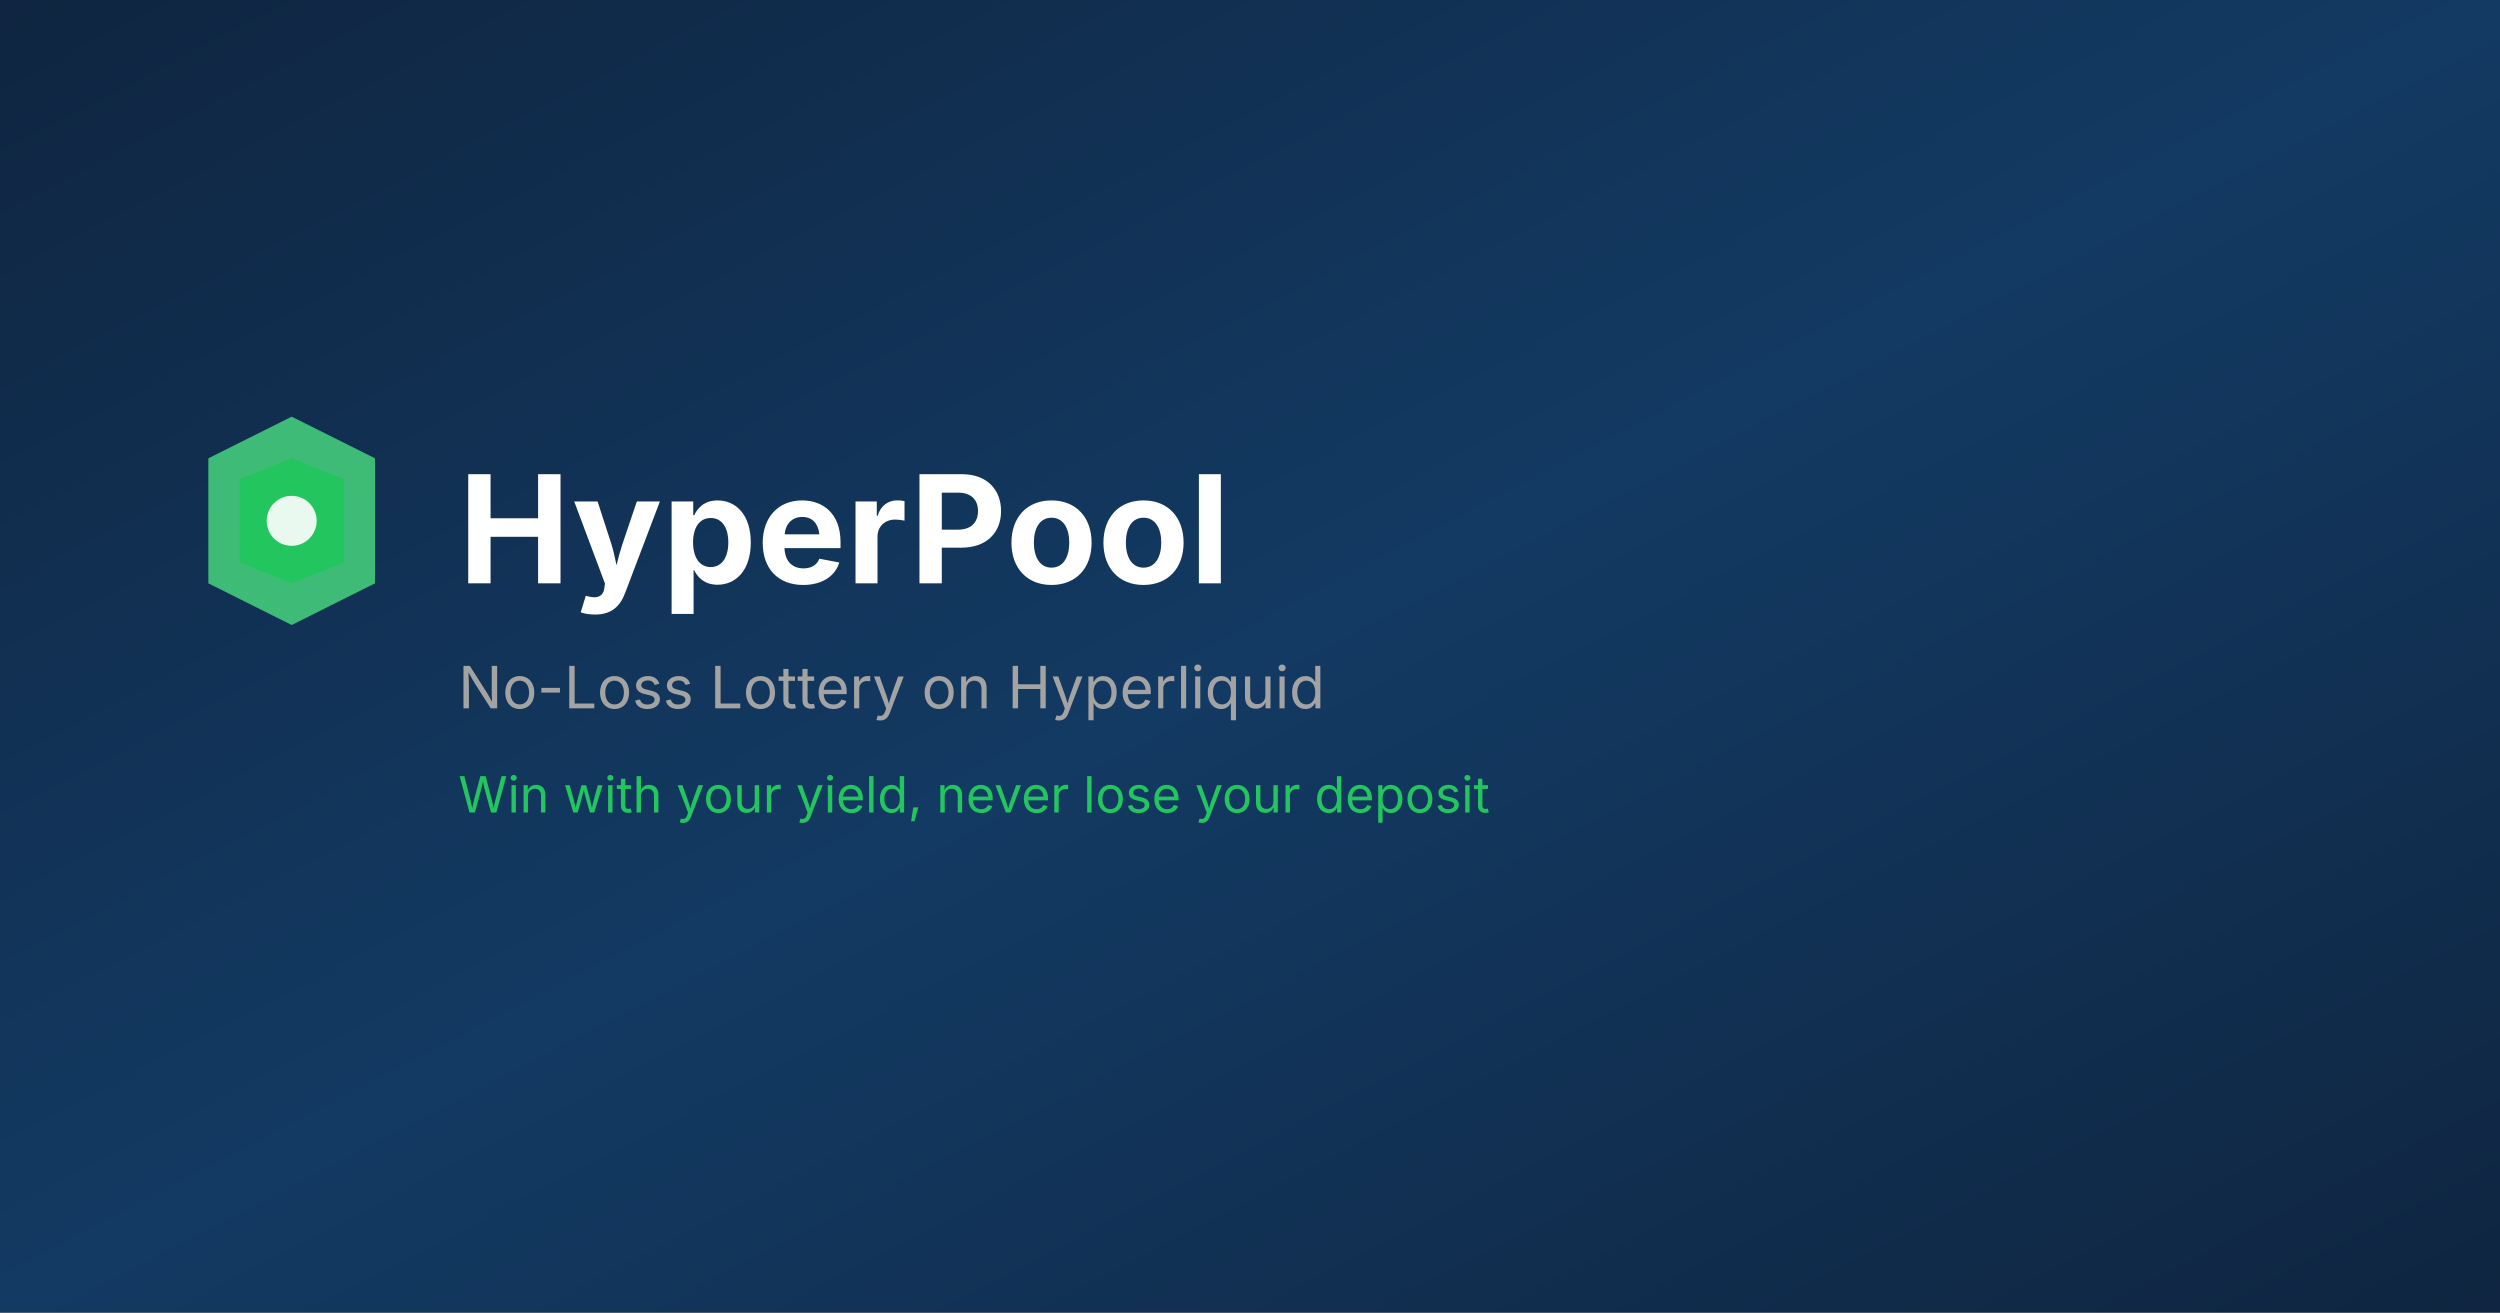
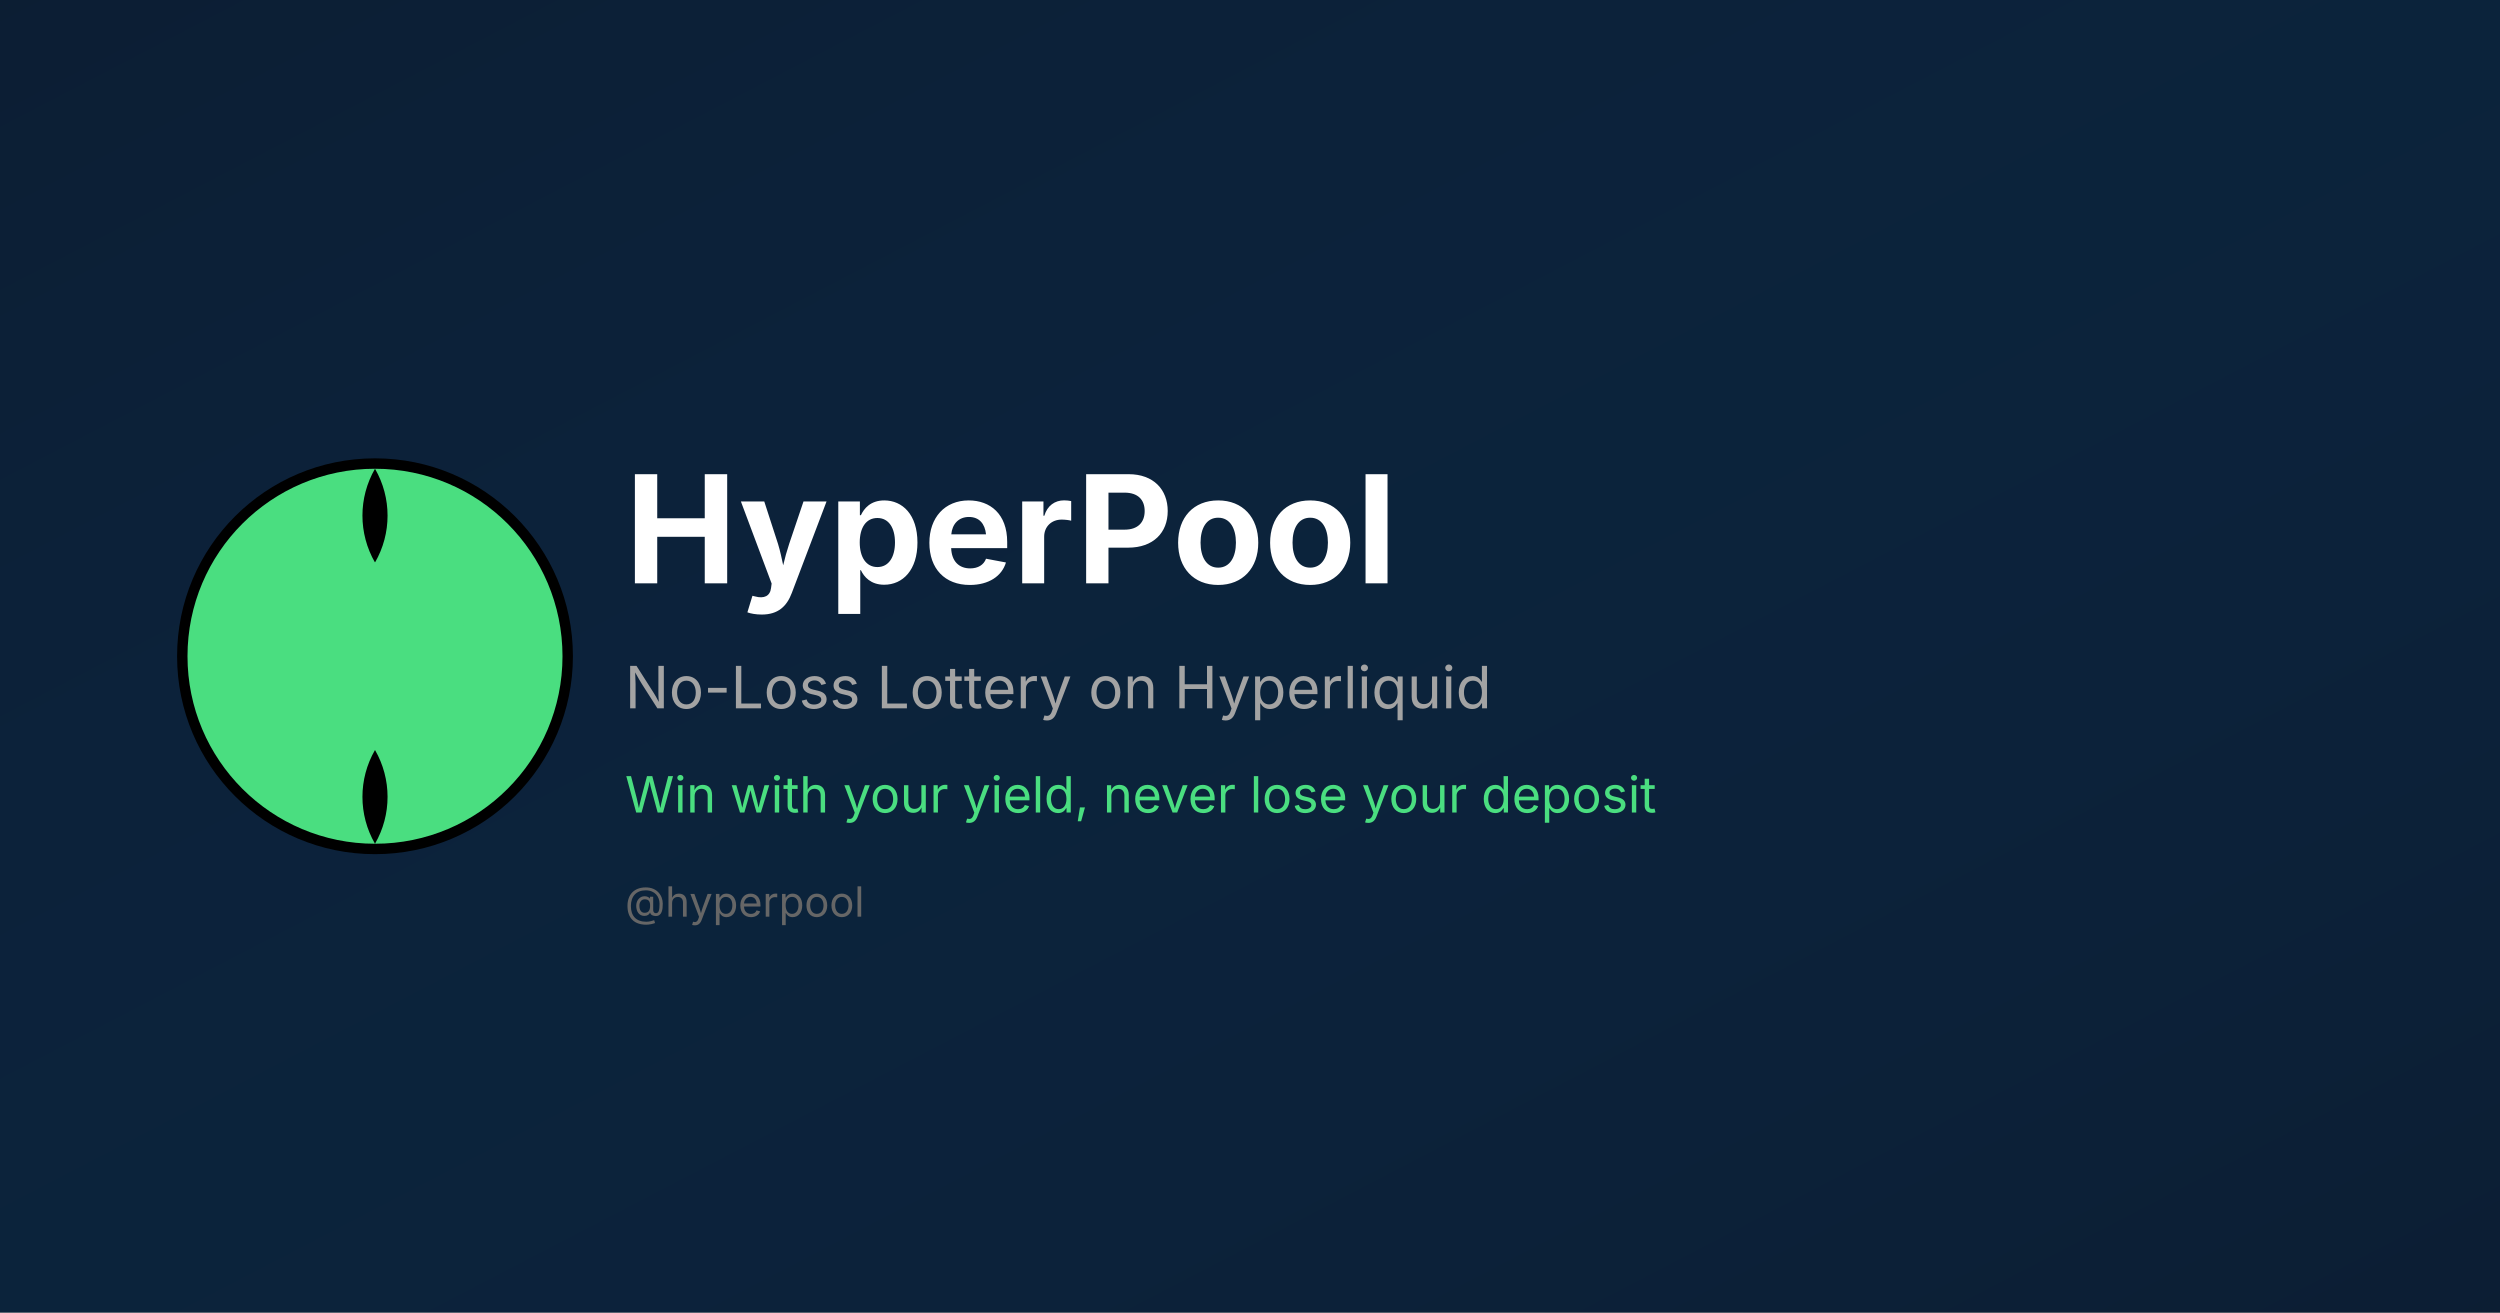
<svg xmlns="http://www.w3.org/2000/svg" viewBox="0 0 1200 630" fill="none">
-   <rect width="1200" height="630" fill="#0f0f0f" />
+   <rect width="1200" height="630" fill="#000000" />
  <rect x="0" y="0" width="1200" height="630" fill="url(#gradient)" />
  <defs>
    <linearGradient id="gradient" x1="0%" y1="0%" x2="100%" y2="100%">
-       <stop offset="0%" style="stop-color:#0f2540;stop-opacity:1" />
-       <stop offset="50%" style="stop-color:#133a63;stop-opacity:1" />
-       <stop offset="100%" style="stop-color:#0f2540;stop-opacity:1" />
+       <stop offset="0%" style="stop-color:#0f2540;stop-opacity:0.8" />
+       <stop offset="50%" style="stop-color:#133a63;stop-opacity:0.6" />
+       <stop offset="100%" style="stop-color:#0f2540;stop-opacity:0.8" />
    </linearGradient>
  </defs>
-   <g transform="translate(100, 200)">
-     <path d="M0 20 L40 0 L80 20 L80 80 L40 100 L0 80 Z" fill="#4ade80" opacity="0.8" />
-     <path d="M15 30 L40 20 L65 30 L65 70 L40 80 L15 70 Z" fill="#22c55e" />
-     <circle cx="40" cy="50" r="12" fill="#ffffff" opacity="0.9" />
+   <g transform="translate(80, 215)">
+     <circle cx="100" cy="100" r="95" fill="#000000" />
+     <path d="M100 10 A90 90 0 0 1 100 190 A45 45 0 0 0 100 145 A45 45 0 0 1 100 55 A45 45 0 0 0 100 10 Z" fill="#4ade80" />
+     <path d="M100 190 A90 90 0 0 1 100 10 A45 45 0 0 0 100 55 A45 45 0 0 1 100 145 A45 45 0 0 0 100 190 Z" fill="#4ade80" />
  </g>
-   <text x="220" y="280" font-family="system-ui, -apple-system, sans-serif" font-size="72" font-weight="700" fill="white">
+   <text x="300" y="280" font-family="system-ui, -apple-system, sans-serif" font-size="72" font-weight="700" fill="white">
    HyperPool
  </text>
-   <text x="220" y="340" font-family="system-ui, -apple-system, sans-serif" font-size="28" fill="#a3a3a3">
+   <text x="300" y="340" font-family="system-ui, -apple-system, sans-serif" font-size="28" fill="#a3a3a3">
    No-Loss Lottery on Hyperliquid
  </text>
-   <text x="220" y="390" font-family="system-ui, -apple-system, sans-serif" font-size="24" fill="#22c55e">
+   <text x="300" y="390" font-family="system-ui, -apple-system, sans-serif" font-size="24" fill="#4ade80">
    Win with your yield, never lose your deposit
  </text>
+   <text x="300" y="440" font-family="system-ui, -apple-system, sans-serif" font-size="20" fill="#666666">
+     @hyperpool
+   </text>
</svg>
